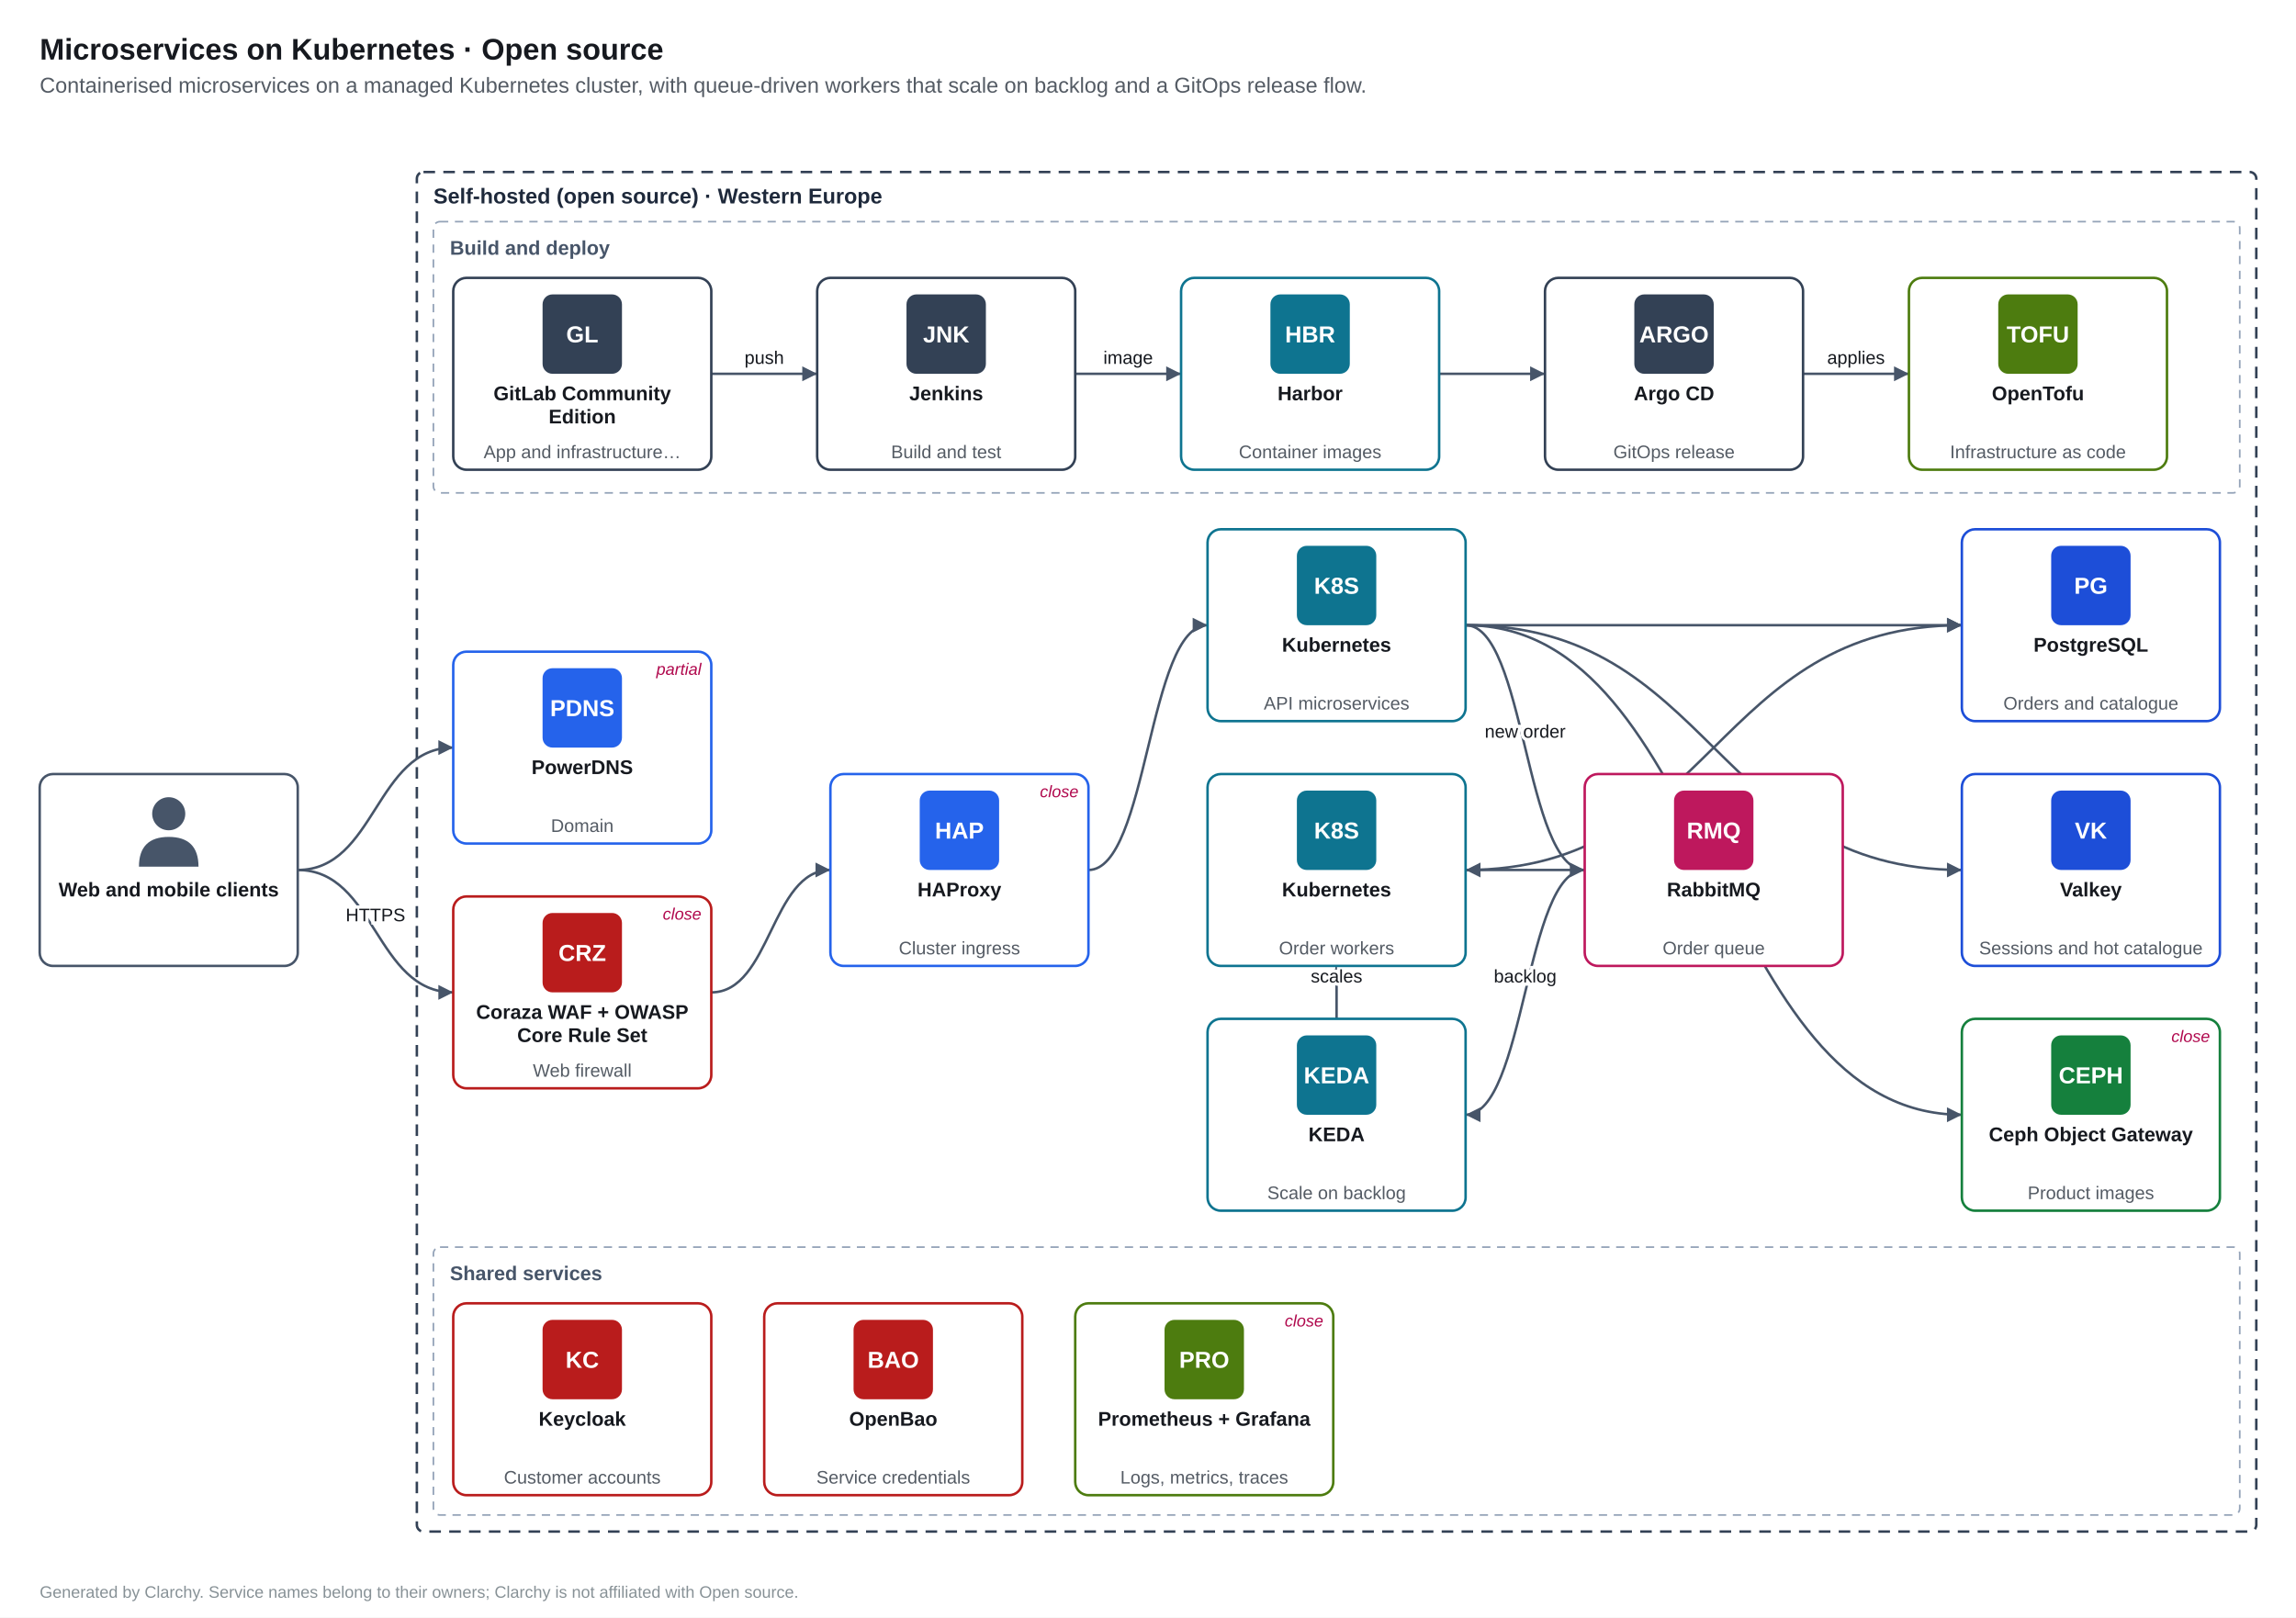
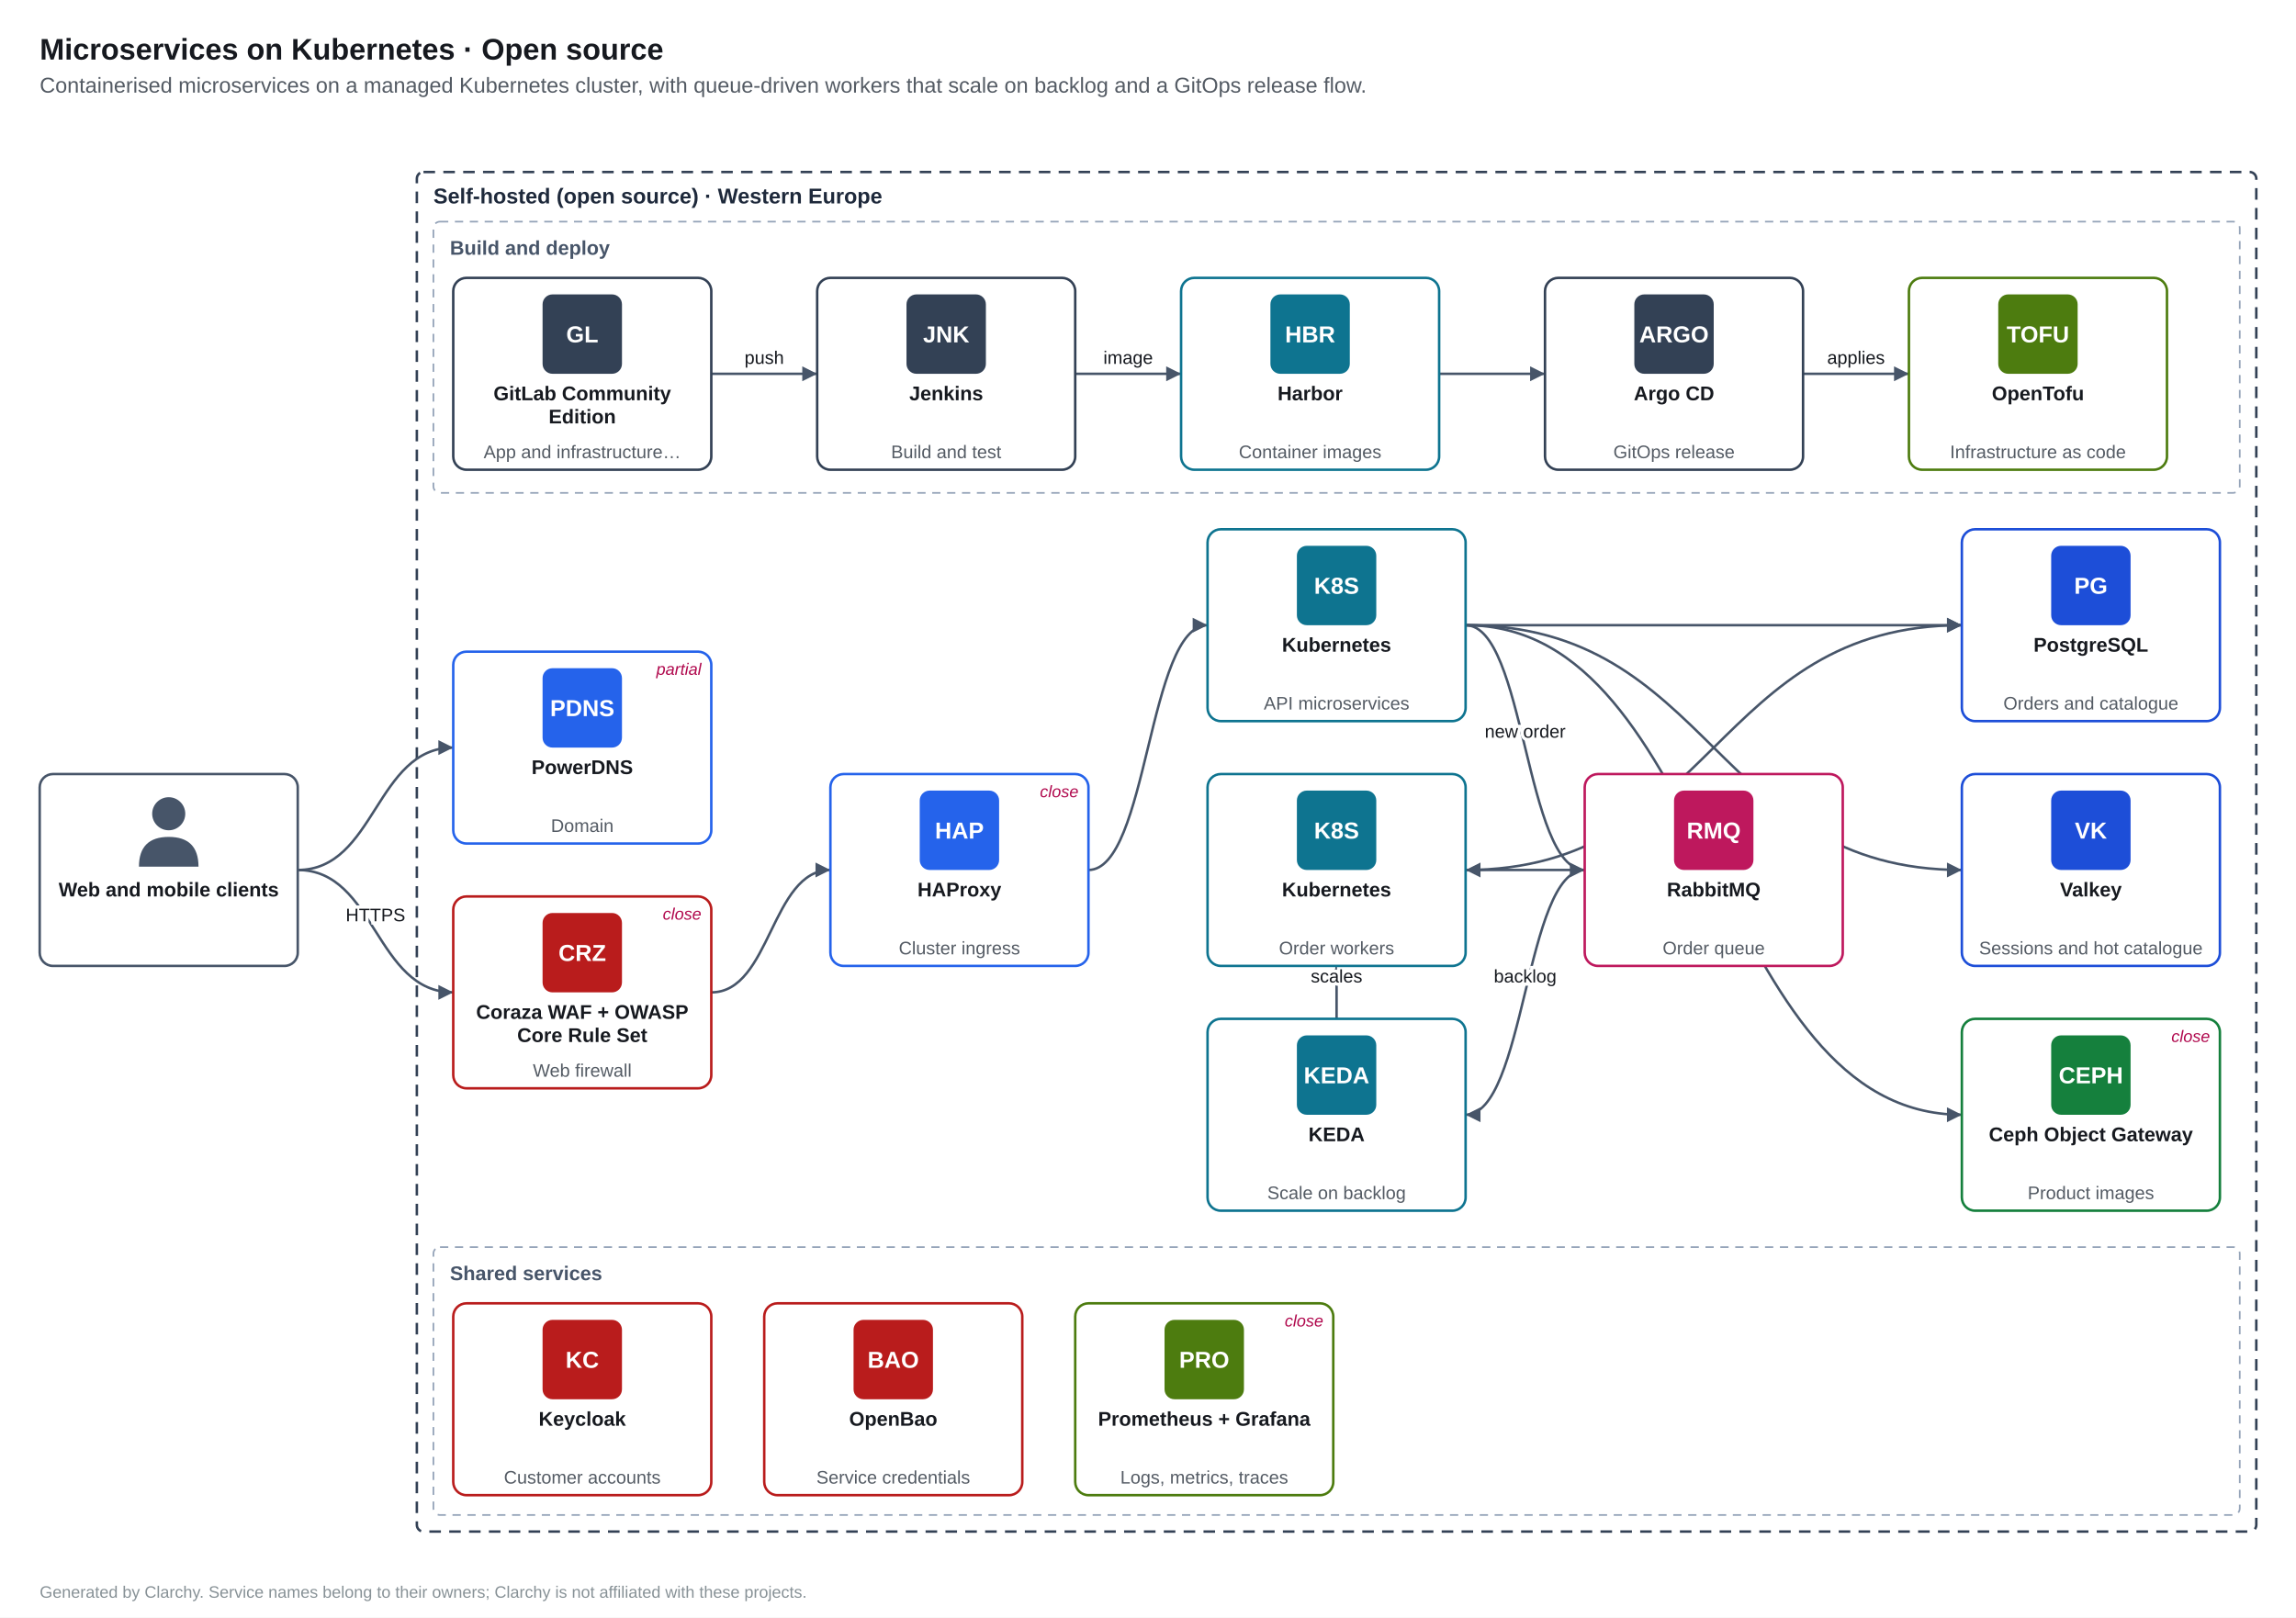
<svg xmlns="http://www.w3.org/2000/svg" class="ca-diagram ca-oss" width="1388" height="978" viewBox="0 0 1388 978" role="img" data-body-top="80" data-body-bottom="950" aria-label="Microservices on Kubernetes on Open source">
  <style>.ca-oss{font-family:'IBM Plex Sans', 'Helvetica Neue', Arial, sans-serif}
.ca-oss .ca-bg{fill:#ffffff}
.ca-oss .ca-title{font-size:18px;font-weight:600;fill:#16191f}
.ca-oss .ca-subtitle{font-size:13px;fill:#545b64}
.ca-oss .ca-cloud{fill:#FFFFFF;stroke:#334155;stroke-width:1.5;stroke-dasharray:7 5;}
.ca-oss .ca-cloud-label{font-size:13px;font-weight:600;fill:#1E293B}
.ca-oss .ca-band{fill:none;stroke:#94A3B8;stroke-dasharray:5 4}
.ca-oss .ca-band-label{font-size:12px;font-weight:600;fill:#475569}
.ca-oss .ca-node-box{fill:#ffffff;stroke-width:1.5}
.ca-oss .ca-badge{font-size:14px;font-weight:700;fill:#ffffff}
.ca-oss .ca-service{font-size:12px;font-weight:600;fill:#16191f}
.ca-oss .ca-label{font-size:11px;fill:#545b64}
.ca-oss .ca-fidelity{font-size:10px;font-style:italic;fill:#b0084d}
.ca-oss .ca-edge{fill:none;stroke:#475569;stroke-width:1.5}
.ca-oss .ca-arrow{fill:#475569}
.ca-oss .ca-edge-label{font-size:11px;fill:#16191f;paint-order:stroke;stroke:#ffffff;stroke-width:4}
.ca-oss .ca-footer{font-size:10px;fill:#879196}</style>
  <rect class="ca-bg" width="1388" height="978" />
  <text class="ca-title" x="24" y="36">Microservices on Kubernetes · Open source</text>
  <text class="ca-subtitle" x="24" y="56">Containerised microservices on a managed Kubernetes cluster, with queue-driven workers that scale on backlog and a GitOps release flow.</text>
  <rect class="ca-cloud" x="252" y="104" width="1112" height="822" rx="4" />
  <text class="ca-cloud-label" x="262" y="123">Self-hosted (open source) · Western Europe</text>
  <rect class="ca-band" x="262" y="134" width="1092" height="164" rx="4" />
  <text class="ca-band-label" x="272" y="154">Build and deploy</text>
  <rect class="ca-band" x="262" y="754" width="1092" height="162" rx="4" />
  <text class="ca-band-label" x="272" y="774">Shared services</text>
  <path class="ca-edge" data-from="shoppers" data-to="dns" d="M180,526 C227,526 227,452 274,452" />
  <polygon class="ca-arrow" data-from="shoppers" data-to="dns" points="274,452 265,447.5 265,456.5" />
  <path class="ca-edge" data-from="shoppers" data-to="firewall" d="M180,526 C227,526 227,600 274,600" />
  <polygon class="ca-arrow" data-from="shoppers" data-to="firewall" points="274,600 265,595.5 265,604.5" />
  <text class="ca-edge-label" data-from="shoppers" data-to="firewall" x="227" y="557" text-anchor="middle">HTTPS</text>
  <path class="ca-edge" data-from="firewall" data-to="ingress" d="M430,600 C466,600 466,526 502,526" />
  <polygon class="ca-arrow" data-from="firewall" data-to="ingress" points="502,526 493,521.5 493,530.5" />
  <path class="ca-edge" data-from="ingress" data-to="services" d="M658,526 C694,526 694,378 730,378" />
  <polygon class="ca-arrow" data-from="ingress" data-to="services" points="730,378 721,373.5 721,382.5" />
  <path class="ca-edge" data-from="services" data-to="db" d="M886,378 C1036,378 1036,378 1186,378" />
  <polygon class="ca-arrow" data-from="services" data-to="db" points="1186,378 1177,373.5 1177,382.5" />
  <path class="ca-edge" data-from="services" data-to="cache" d="M886,378 C1036,378 1036,526 1186,526" />
  <polygon class="ca-arrow" data-from="services" data-to="cache" points="1186,526 1177,521.5 1177,530.5" />
  <path class="ca-edge" data-from="services" data-to="media" d="M886,378 C1036,378 1036,674 1186,674" />
  <polygon class="ca-arrow" data-from="services" data-to="media" points="1186,674 1177,669.5 1177,678.5" />
  <path class="ca-edge" data-from="services" data-to="orders" d="M886,378 C922,378 922,526 958,526" />
  <polygon class="ca-arrow" data-from="services" data-to="orders" points="958,526 949,521.5 949,530.5" />
  <text class="ca-edge-label" data-from="services" data-to="orders" x="922" y="446" text-anchor="middle">new order</text>
  <path class="ca-edge" data-from="orders" data-to="workers" d="M958,526 C922,526 922,526 886,526" />
  <polygon class="ca-arrow" data-from="orders" data-to="workers" points="886,526 895,521.5 895,530.5" />
  <path class="ca-edge" data-from="workers" data-to="db" d="M886,526 C1036,526 1036,378 1186,378" />
  <polygon class="ca-arrow" data-from="workers" data-to="db" points="1186,378 1177,373.5 1177,382.5" />
  <path class="ca-edge" data-from="repo" data-to="build" d="M430,226 C462,226 462,226 494,226" />
  <polygon class="ca-arrow" data-from="repo" data-to="build" points="494,226 485,221.5 485,230.5" />
  <text class="ca-edge-label" data-from="repo" data-to="build" x="462" y="220" text-anchor="middle">push</text>
  <path class="ca-edge" data-from="build" data-to="registry" d="M650,226 C682,226 682,226 714,226" />
  <polygon class="ca-arrow" data-from="build" data-to="registry" points="714,226 705,221.5 705,230.5" />
  <text class="ca-edge-label" data-from="build" data-to="registry" x="682" y="220" text-anchor="middle">image</text>
  <path class="ca-edge" data-from="registry" data-to="deploy" d="M870,226 C902,226 902,226 934,226" />
  <polygon class="ca-arrow" data-from="registry" data-to="deploy" points="934,226 925,221.5 925,230.5" />
  <path class="ca-edge" data-from="deploy" data-to="infra-code" d="M1090,226 C1122,226 1122,226 1154,226" />
  <polygon class="ca-arrow" data-from="deploy" data-to="infra-code" points="1154,226 1145,221.5 1145,230.5" />
  <text class="ca-edge-label" data-from="deploy" data-to="infra-code" x="1122" y="220" text-anchor="middle">applies</text>
  <path class="ca-edge" data-from="orders" data-to="autoscaler" d="M958,526 C922,526 922,674 886,674" />
  <polygon class="ca-arrow" data-from="orders" data-to="autoscaler" points="886,674 895,669.5 895,678.5" />
  <text class="ca-edge-label" data-from="orders" data-to="autoscaler" x="922" y="594" text-anchor="middle">backlog</text>
  <path class="ca-edge" data-from="autoscaler" data-to="workers" d="M808,616 C808,600 808,600 808,584" />
  <polygon class="ca-arrow" data-from="autoscaler" data-to="workers" points="808,584 803.5,593 812.5,593" />
  <text class="ca-edge-label" data-from="autoscaler" data-to="workers" x="808" y="594" text-anchor="middle">scales</text>
  <g class="node" data-id="shoppers" data-capability="client" data-stage="users">
    <rect class="ca-node-box" x="24" y="468" width="156" height="116" rx="8" style="stroke:#475569" />
    <g fill="#475569">
      <circle cx="102" cy="492" r="10" />
      <path d="M84,524 Q84,506 102,506 Q120,506 120,524 Z" />
    </g>
    <text class="ca-service" x="102" y="542" text-anchor="middle">Web and mobile clients</text>
  </g>
  <g class="node" data-id="dns" data-capability="dns" data-stage="serve">
    <rect class="ca-node-box" x="274" y="394" width="156" height="116" rx="8" style="stroke:#2563EB" />
    <rect x="328" y="404" width="48" height="48" rx="6" fill="#2563EB" />
    <text class="ca-badge" x="352" y="433" text-anchor="middle">PDNS</text>
    <text class="ca-service" x="352" y="468" text-anchor="middle">PowerDNS</text>
    <text class="ca-label" x="352" y="503" text-anchor="middle">Domain</text>
    <text class="ca-fidelity" x="424" y="408" text-anchor="end">partial</text>
  </g>
  <g class="node" data-id="firewall" data-capability="waf" data-stage="serve">
    <rect class="ca-node-box" x="274" y="542" width="156" height="116" rx="8" style="stroke:#B91C1C" />
    <rect x="328" y="552" width="48" height="48" rx="6" fill="#B91C1C" />
    <text class="ca-badge" x="352" y="581" text-anchor="middle">CRZ</text>
    <text class="ca-service" x="352" y="616" text-anchor="middle">Coraza WAF + OWASP</text>
    <text class="ca-service" x="352" y="630" text-anchor="middle">Core Rule Set</text>
    <text class="ca-label" x="352" y="651" text-anchor="middle">Web firewall</text>
    <text class="ca-fidelity" x="424" y="556" text-anchor="end">close</text>
  </g>
  <g class="node" data-id="ingress" data-capability="load-balancer" data-stage="serve">
    <rect class="ca-node-box" x="502" y="468" width="156" height="116" rx="8" style="stroke:#2563EB" />
    <rect x="556" y="478" width="48" height="48" rx="6" fill="#2563EB" />
    <text class="ca-badge" x="580" y="507" text-anchor="middle">HAP</text>
    <text class="ca-service" x="580" y="542" text-anchor="middle">HAProxy</text>
    <text class="ca-label" x="580" y="577" text-anchor="middle">Cluster ingress</text>
    <text class="ca-fidelity" x="652" y="482" text-anchor="end">close</text>
  </g>
  <g class="node" data-id="services" data-capability="kubernetes" data-stage="run">
    <rect class="ca-node-box" x="730" y="320" width="156" height="116" rx="8" style="stroke:#0E7490" />
    <rect x="784" y="330" width="48" height="48" rx="6" fill="#0E7490" />
    <text class="ca-badge" x="808" y="359" text-anchor="middle">K8S</text>
    <text class="ca-service" x="808" y="394" text-anchor="middle">Kubernetes</text>
    <text class="ca-label" x="808" y="429" text-anchor="middle">API microservices</text>
  </g>
  <g class="node" data-id="orders" data-capability="message-queue" data-stage="integrate">
    <rect class="ca-node-box" x="958" y="468" width="156" height="116" rx="8" style="stroke:#BE185D" />
    <rect x="1012" y="478" width="48" height="48" rx="6" fill="#BE185D" />
    <text class="ca-badge" x="1036" y="507" text-anchor="middle">RMQ</text>
    <text class="ca-service" x="1036" y="542" text-anchor="middle">RabbitMQ</text>
    <text class="ca-label" x="1036" y="577" text-anchor="middle">Order queue</text>
  </g>
  <g class="node" data-id="workers" data-capability="kubernetes" data-stage="run">
    <rect class="ca-node-box" x="730" y="468" width="156" height="116" rx="8" style="stroke:#0E7490" />
    <rect x="784" y="478" width="48" height="48" rx="6" fill="#0E7490" />
    <text class="ca-badge" x="808" y="507" text-anchor="middle">K8S</text>
    <text class="ca-service" x="808" y="542" text-anchor="middle">Kubernetes</text>
    <text class="ca-label" x="808" y="577" text-anchor="middle">Order workers</text>
  </g>
  <g class="node" data-id="db" data-capability="relational-db" data-stage="store">
    <rect class="ca-node-box" x="1186" y="320" width="156" height="116" rx="8" style="stroke:#1D4ED8" />
    <rect x="1240" y="330" width="48" height="48" rx="6" fill="#1D4ED8" />
    <text class="ca-badge" x="1264" y="359" text-anchor="middle">PG</text>
    <text class="ca-service" x="1264" y="394" text-anchor="middle">PostgreSQL</text>
    <text class="ca-label" x="1264" y="429" text-anchor="middle">Orders and catalogue</text>
  </g>
  <g class="node" data-id="cache" data-capability="cache" data-stage="store">
    <rect class="ca-node-box" x="1186" y="468" width="156" height="116" rx="8" style="stroke:#1D4ED8" />
    <rect x="1240" y="478" width="48" height="48" rx="6" fill="#1D4ED8" />
    <text class="ca-badge" x="1264" y="507" text-anchor="middle">VK</text>
    <text class="ca-service" x="1264" y="542" text-anchor="middle">Valkey</text>
    <text class="ca-label" x="1264" y="577" text-anchor="middle">Sessions and hot catalogue</text>
  </g>
  <g class="node" data-id="media" data-capability="object-storage" data-stage="store">
    <rect class="ca-node-box" x="1186" y="616" width="156" height="116" rx="8" style="stroke:#15803D" />
    <rect x="1240" y="626" width="48" height="48" rx="6" fill="#15803D" />
    <text class="ca-badge" x="1264" y="655" text-anchor="middle">CEPH</text>
    <text class="ca-service" x="1264" y="690" text-anchor="middle">Ceph Object Gateway</text>
    <text class="ca-label" x="1264" y="725" text-anchor="middle">Product images</text>
    <text class="ca-fidelity" x="1336" y="630" text-anchor="end">close</text>
  </g>
  <g class="node" data-id="auth" data-capability="identity" data-stage="operate">
    <rect class="ca-node-box" x="274" y="788" width="156" height="116" rx="8" style="stroke:#B91C1C" />
    <rect x="328" y="798" width="48" height="48" rx="6" fill="#B91C1C" />
    <text class="ca-badge" x="352" y="827" text-anchor="middle">KC</text>
    <text class="ca-service" x="352" y="862" text-anchor="middle">Keycloak</text>
    <text class="ca-label" x="352" y="897" text-anchor="middle">Customer accounts</text>
  </g>
  <g class="node" data-id="secrets" data-capability="secrets" data-stage="operate">
    <rect class="ca-node-box" x="462" y="788" width="156" height="116" rx="8" style="stroke:#B91C1C" />
    <rect x="516" y="798" width="48" height="48" rx="6" fill="#B91C1C" />
    <text class="ca-badge" x="540" y="827" text-anchor="middle">BAO</text>
    <text class="ca-service" x="540" y="862" text-anchor="middle">OpenBao</text>
    <text class="ca-label" x="540" y="897" text-anchor="middle">Service credentials</text>
  </g>
  <g class="node" data-id="logs" data-capability="monitoring" data-stage="operate">
    <rect class="ca-node-box" x="650" y="788" width="156" height="116" rx="8" style="stroke:#4D7C0F" />
    <rect x="704" y="798" width="48" height="48" rx="6" fill="#4D7C0F" />
    <text class="ca-badge" x="728" y="827" text-anchor="middle">PRO</text>
    <text class="ca-service" x="728" y="862" text-anchor="middle">Prometheus + Grafana</text>
    <text class="ca-label" x="728" y="897" text-anchor="middle">Logs, metrics, traces</text>
    <text class="ca-fidelity" x="800" y="802" text-anchor="end">close</text>
  </g>
  <g class="node" data-id="repo" data-capability="source-control" data-stage="code">
    <rect class="ca-node-box" x="274" y="168" width="156" height="116" rx="8" style="stroke:#334155" />
    <rect x="328" y="178" width="48" height="48" rx="6" fill="#334155" />
    <text class="ca-badge" x="352" y="207" text-anchor="middle">GL</text>
    <text class="ca-service" x="352" y="242" text-anchor="middle">GitLab Community</text>
    <text class="ca-service" x="352" y="256" text-anchor="middle">Edition</text>
    <text class="ca-label" x="352" y="277" text-anchor="middle">App and infrastructure…</text>
  </g>
  <g class="node" data-id="build" data-capability="ci-build" data-stage="build">
    <rect class="ca-node-box" x="494" y="168" width="156" height="116" rx="8" style="stroke:#334155" />
    <rect x="548" y="178" width="48" height="48" rx="6" fill="#334155" />
    <text class="ca-badge" x="572" y="207" text-anchor="middle">JNK</text>
    <text class="ca-service" x="572" y="242" text-anchor="middle">Jenkins</text>
    <text class="ca-label" x="572" y="277" text-anchor="middle">Build and test</text>
  </g>
  <g class="node" data-id="registry" data-capability="container-registry" data-stage="ship">
    <rect class="ca-node-box" x="714" y="168" width="156" height="116" rx="8" style="stroke:#0E7490" />
    <rect x="768" y="178" width="48" height="48" rx="6" fill="#0E7490" />
    <text class="ca-badge" x="792" y="207" text-anchor="middle">HBR</text>
    <text class="ca-service" x="792" y="242" text-anchor="middle">Harbor</text>
    <text class="ca-label" x="792" y="277" text-anchor="middle">Container images</text>
  </g>
  <g class="node" data-id="deploy" data-capability="cd-deploy" data-stage="ship">
    <rect class="ca-node-box" x="934" y="168" width="156" height="116" rx="8" style="stroke:#334155" />
    <rect x="988" y="178" width="48" height="48" rx="6" fill="#334155" />
    <text class="ca-badge" x="1012" y="207" text-anchor="middle">ARGO</text>
    <text class="ca-service" x="1012" y="242" text-anchor="middle">Argo CD</text>
    <text class="ca-label" x="1012" y="277" text-anchor="middle">GitOps release</text>
  </g>
  <g class="node" data-id="infra-code" data-capability="iac" data-stage="code">
    <rect class="ca-node-box" x="1154" y="168" width="156" height="116" rx="8" style="stroke:#4D7C0F" />
    <rect x="1208" y="178" width="48" height="48" rx="6" fill="#4D7C0F" />
    <text class="ca-badge" x="1232" y="207" text-anchor="middle">TOFU</text>
    <text class="ca-service" x="1232" y="242" text-anchor="middle">OpenTofu</text>
    <text class="ca-label" x="1232" y="277" text-anchor="middle">Infrastructure as code</text>
  </g>
  <g class="node" data-id="autoscaler" data-capability="event-autoscaling" data-stage="run">
    <rect class="ca-node-box" x="730" y="616" width="156" height="116" rx="8" style="stroke:#0E7490" />
    <rect x="784" y="626" width="48" height="48" rx="6" fill="#0E7490" />
    <text class="ca-badge" x="808" y="655" text-anchor="middle">KEDA</text>
    <text class="ca-service" x="808" y="690" text-anchor="middle">KEDA</text>
    <text class="ca-label" x="808" y="725" text-anchor="middle">Scale on backlog</text>
  </g>
-   <text class="ca-footer" x="24" y="966">Generated by Clarchy. Service names belong to their owners; Clarchy is not affiliated with Open source.</text>
+   <text class="ca-footer" x="24" y="966">Generated by Clarchy. Service names belong to their owners; Clarchy is not affiliated with these projects.</text>
</svg>
